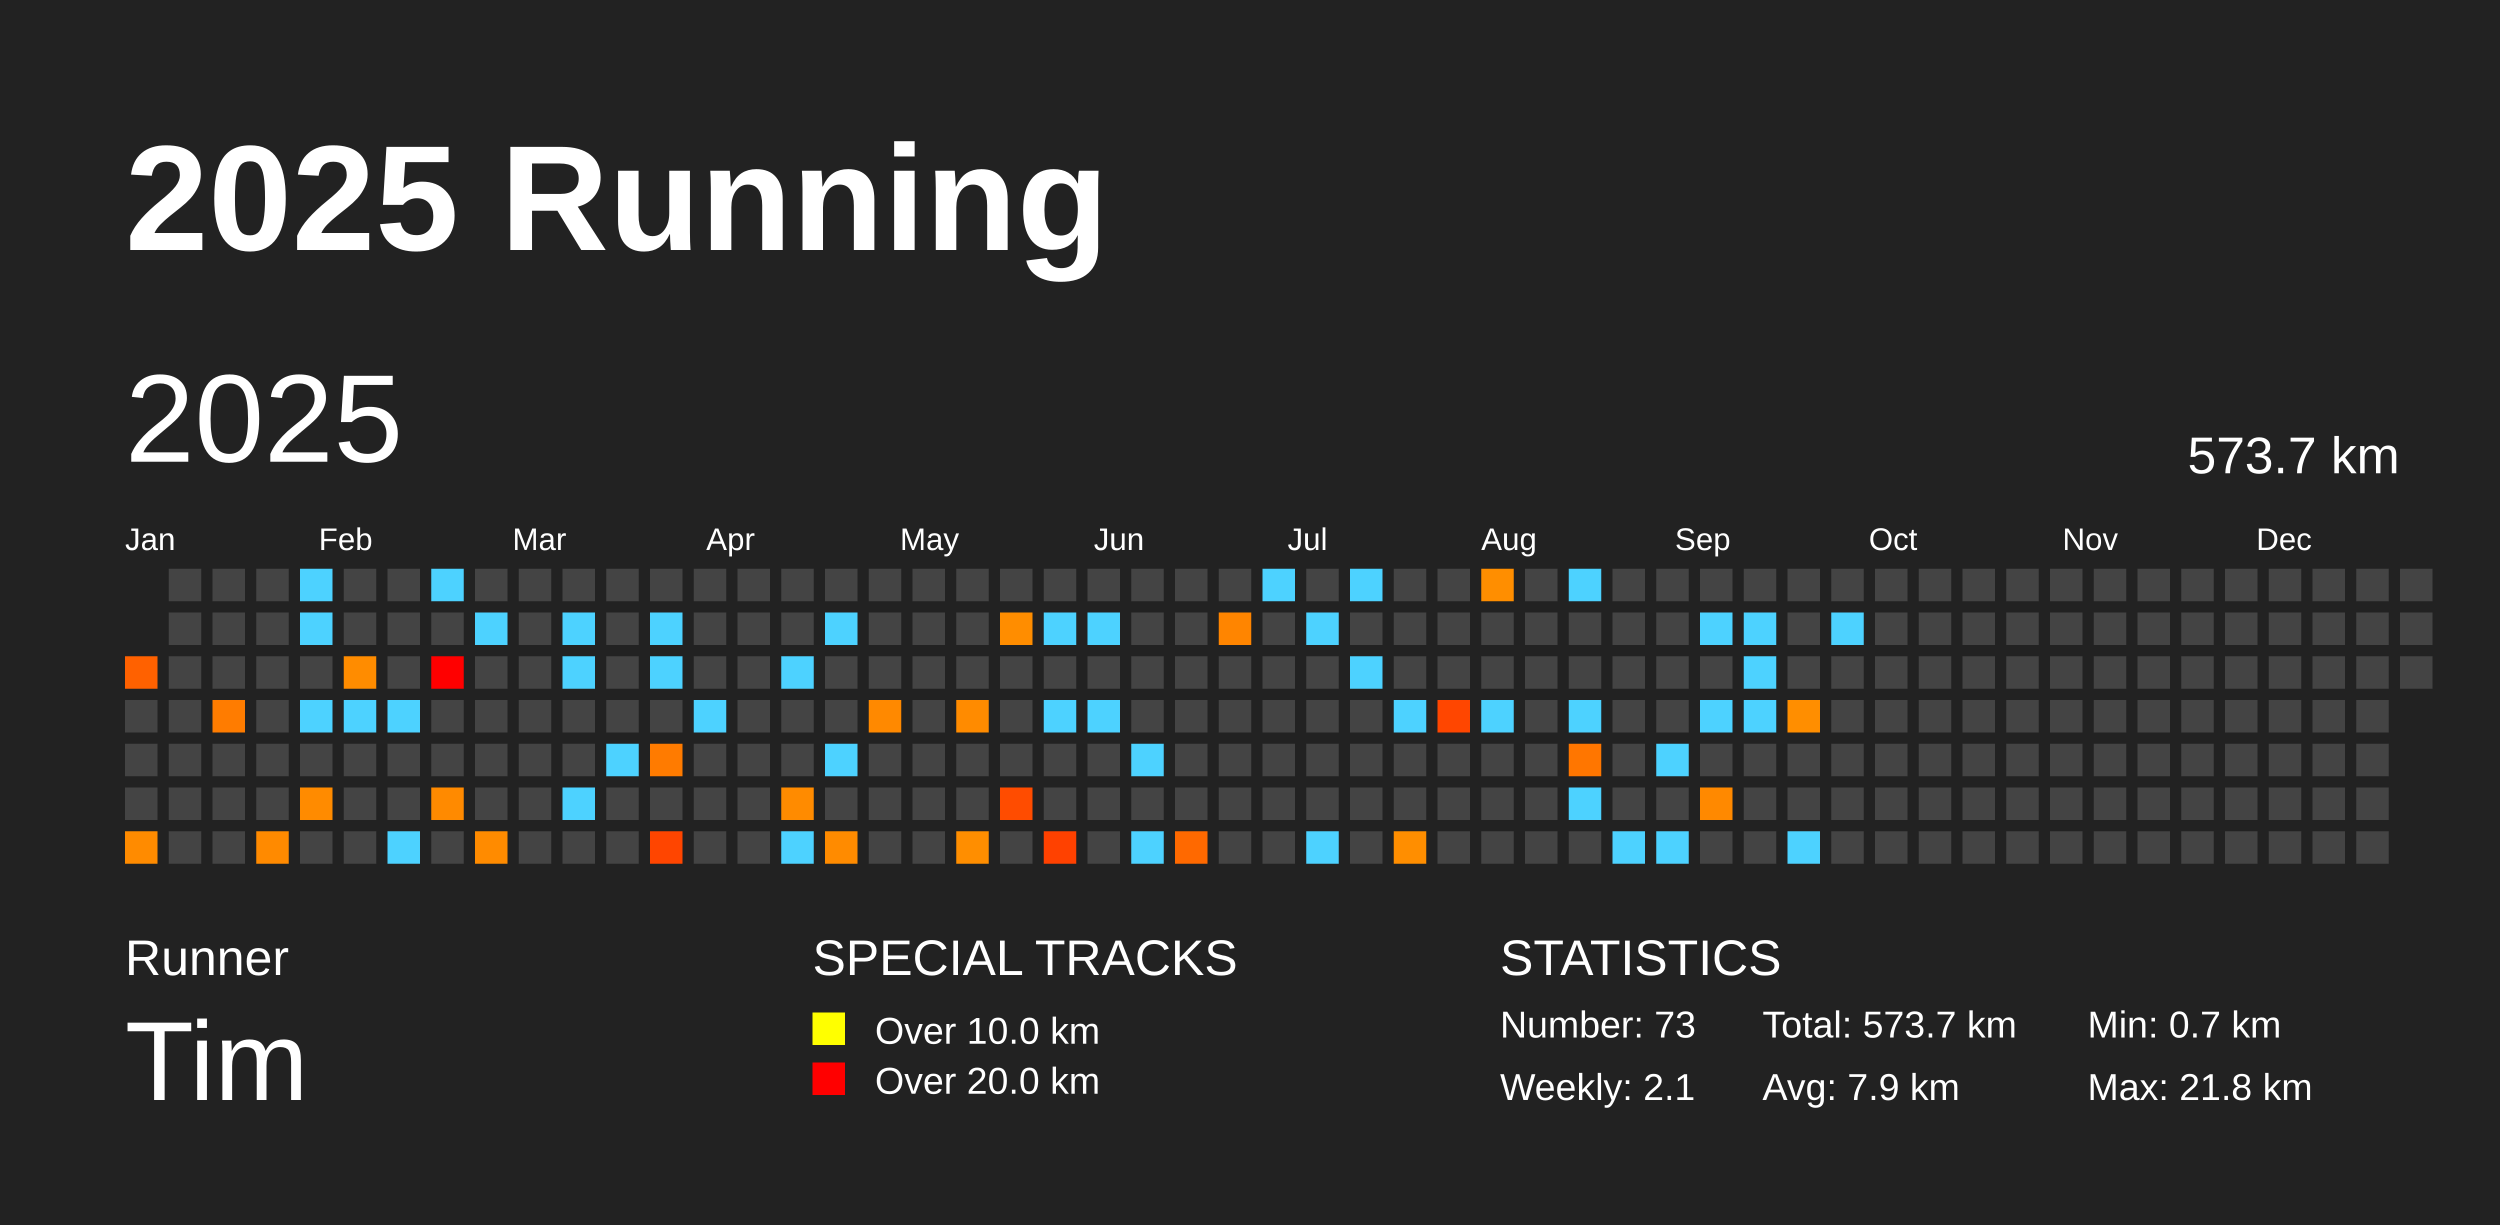
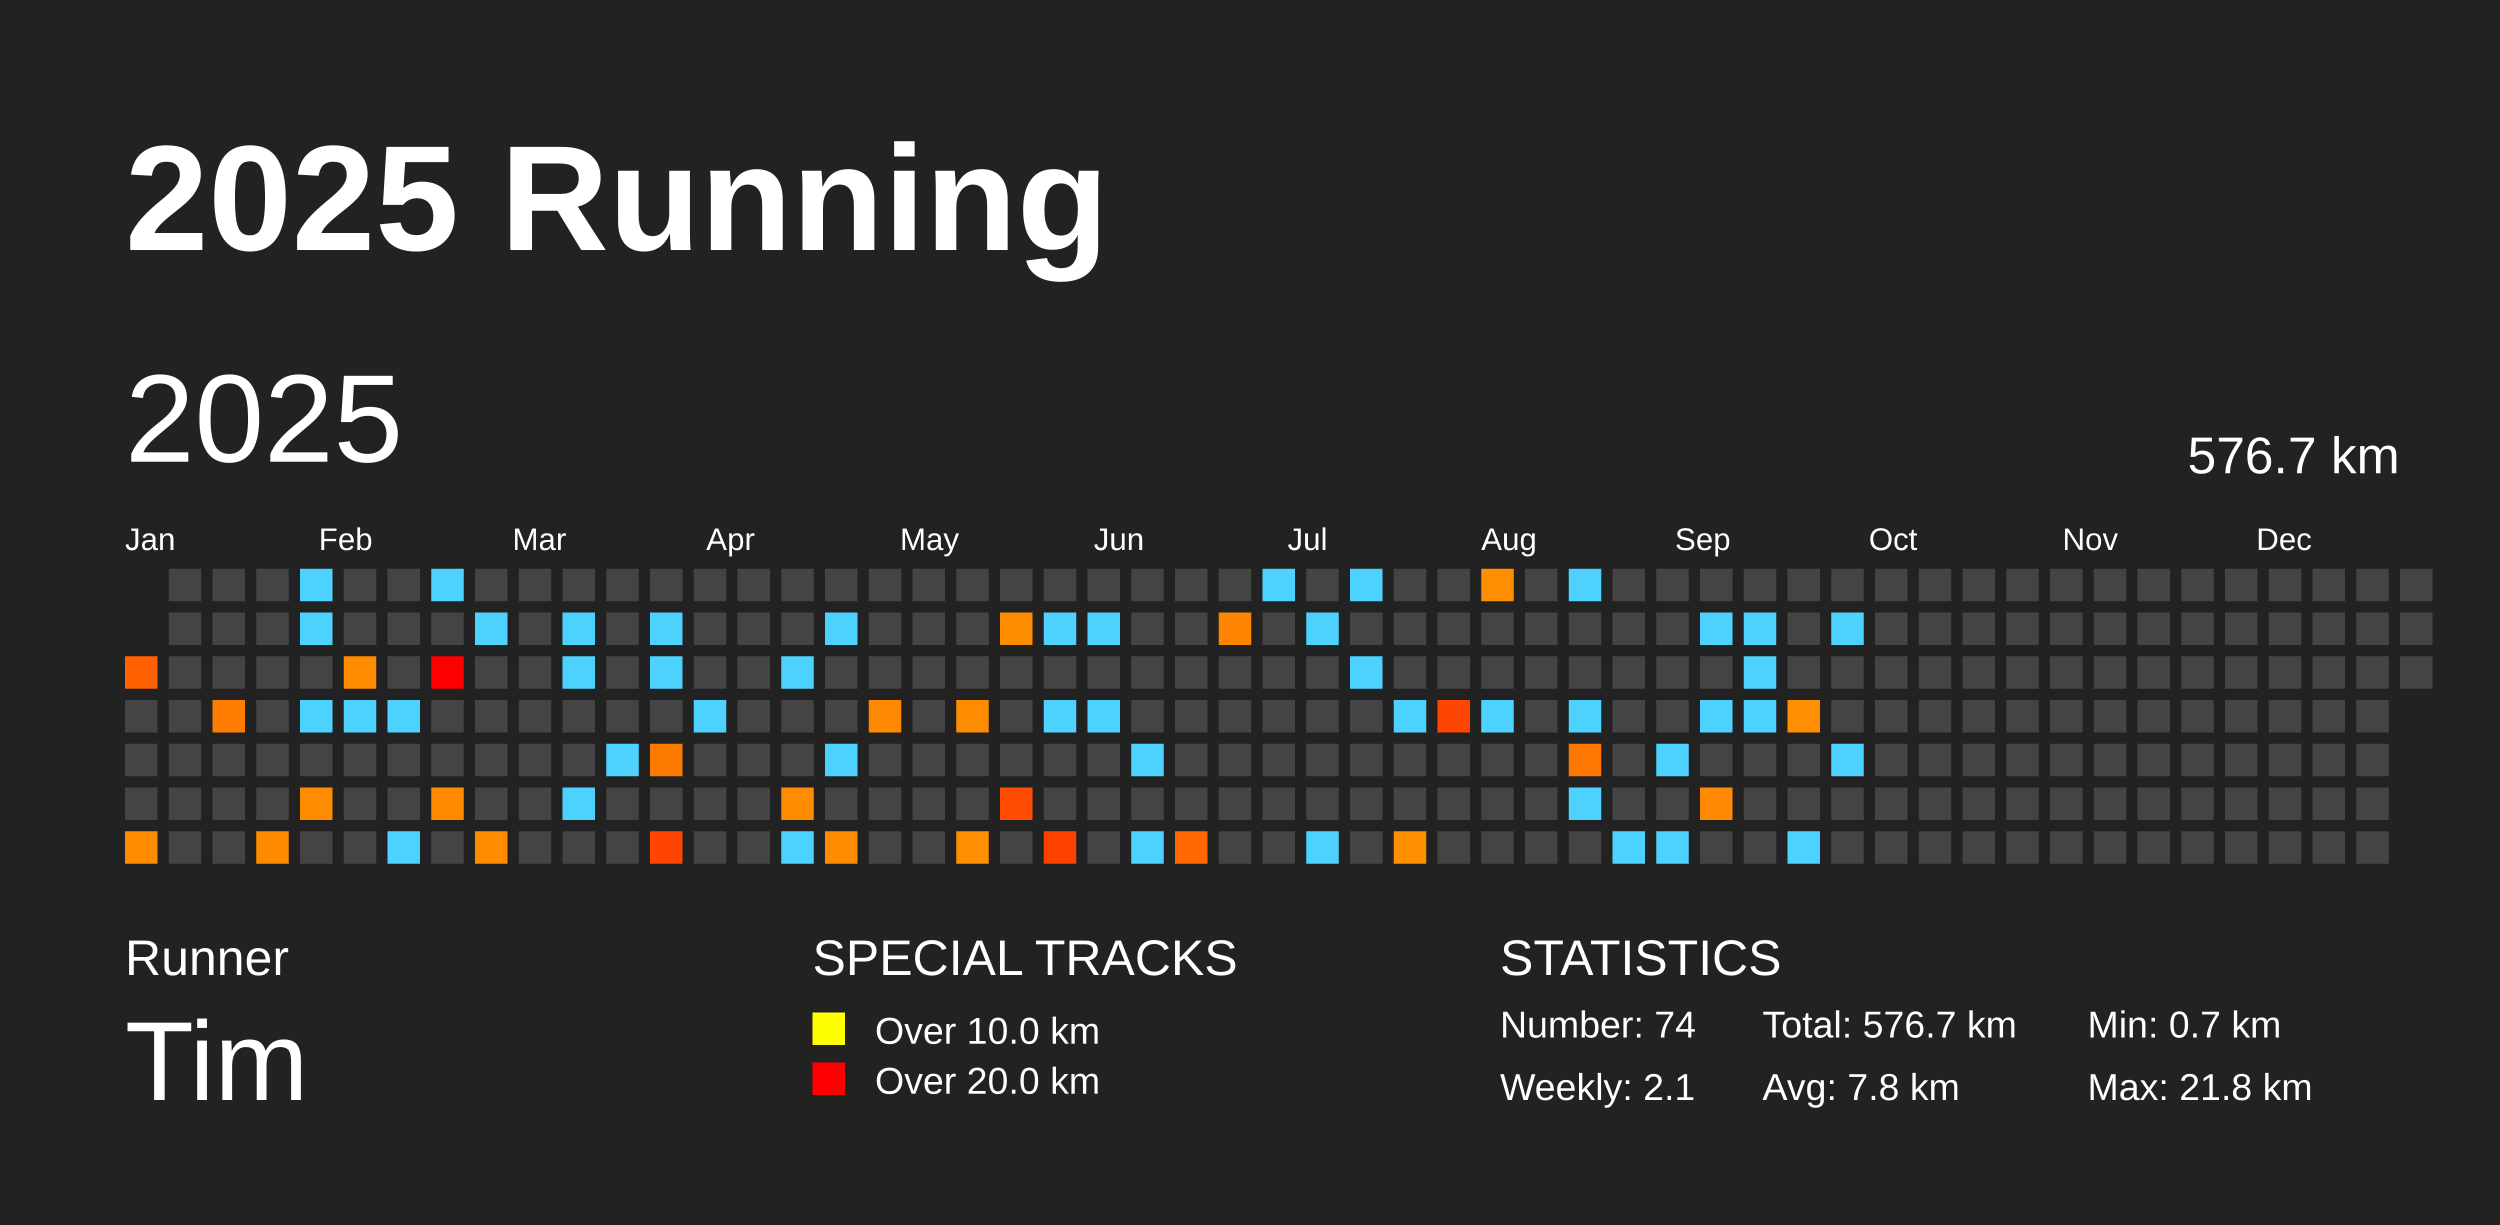
<svg xmlns="http://www.w3.org/2000/svg" baseProfile="full" height="98mm" version="1.1" viewBox="0,0,200,98" width="200mm">
  <defs />
  <rect fill="#222222" height="98" width="200" x="0" y="0" />
  <text fill="#FFFFFF" style="font-size:12px; font-family:Arial; font-weight:bold;" x="10" y="20">2025 Running</text>
  <text fill="#FFFFFF" style="font-size:4px; font-family:Arial" x="10" y="78">Runner</text>
  <text fill="#FFFFFF" style="font-size:9px; font-family:Arial" x="10" y="88">Tim</text>
  <text fill="#FFFFFF" style="font-size:4px; font-family:Arial" x="65" y="78">SPECIAL TRACKS</text>
  <rect fill="yellow" height="2.6" width="2.6" x="65" y="81" />
  <text fill="#FFFFFF" style="font-size:3px; font-family:Arial" x="70" y="83.5">Over 10.0 km</text>
  <rect fill="red" height="2.6" width="2.6" x="65" y="85" />
  <text fill="#FFFFFF" style="font-size:3px; font-family:Arial" x="70" y="87.5">Over 20.0 km</text>
  <text fill="#FFFFFF" style="font-size:4px; font-family:Arial" x="120" y="78">STATISTICS</text>
-   <text fill="#FFFFFF" style="font-size:3px; font-family:Arial" x="120" y="83">Number: 73</text>
+   <text fill="#FFFFFF" style="font-size:3px; font-family:Arial" x="120" y="83">Number: 74</text>
  <text fill="#FFFFFF" style="font-size:3px; font-family:Arial" x="120" y="88">Weekly: 2.1</text>
-   <text fill="#FFFFFF" style="font-size:3px; font-family:Arial" x="141" y="83">Total: 573.7 km</text>
-   <text fill="#FFFFFF" style="font-size:3px; font-family:Arial" x="141" y="88">Avg: 7.9 km</text>
+   <text fill="#FFFFFF" style="font-size:3px; font-family:Arial" x="141" y="83">Total: 576.7 km</text>
+   <text fill="#FFFFFF" style="font-size:3px; font-family:Arial" x="141" y="88">Avg: 7.8 km</text>
  <text fill="#FFFFFF" style="font-size:3px; font-family:Arial" x="167" y="83">Min: 0.7 km</text>
  <text fill="#FFFFFF" style="font-size:3px; font-family:Arial" x="167" y="88">Max: 21.8 km</text>
  <text dominant-baseline="hanging" fill="#FFFFFF" style="font-size:10.0px; font-family:Arial;" x="10" y="30">2025</text>
-   <text dominant-baseline="hanging" fill="#FFFFFF" style="font-size:4.125px; font-family:Arial;" x="175" y="35">573.7 km</text>
+   <text dominant-baseline="hanging" fill="#FFFFFF" style="font-size:4.125px; font-family:Arial;" x="175" y="35">576.7 km</text>
  <text fill="#FFFFFF" style="font-size:2.5px; font-family:Arial" x="10.0" y="44">Jan</text>
  <text fill="#FFFFFF" style="font-size:2.5px; font-family:Arial" x="25.5" y="44">Feb</text>
  <text fill="#FFFFFF" style="font-size:2.5px; font-family:Arial" x="41.0" y="44">Mar</text>
  <text fill="#FFFFFF" style="font-size:2.5px; font-family:Arial" x="56.5" y="44">Apr</text>
  <text fill="#FFFFFF" style="font-size:2.5px; font-family:Arial" x="72.0" y="44">May</text>
  <text fill="#FFFFFF" style="font-size:2.5px; font-family:Arial" x="87.5" y="44">Jun</text>
  <text fill="#FFFFFF" style="font-size:2.5px; font-family:Arial" x="103.0" y="44">Jul</text>
  <text fill="#FFFFFF" style="font-size:2.5px; font-family:Arial" x="118.5" y="44">Aug</text>
  <text fill="#FFFFFF" style="font-size:2.5px; font-family:Arial" x="134.0" y="44">Sep</text>
  <text fill="#FFFFFF" style="font-size:2.5px; font-family:Arial" x="149.5" y="44">Oct</text>
  <text fill="#FFFFFF" style="font-size:2.5px; font-family:Arial" x="165.0" y="44">Nov</text>
  <text fill="#FFFFFF" style="font-size:2.5px; font-family:Arial" x="180.5" y="44">Dec</text>
  <rect fill="#ff6100" height="2.6" width="2.6" x="10.0" y="52.5" />
  <rect fill="#444444" height="2.6" width="2.6" x="10.0" y="56.0" />
  <rect fill="#444444" height="2.6" width="2.6" x="10.0" y="59.5" />
  <rect fill="#444444" height="2.6" width="2.6" x="10.0" y="63.0" />
  <rect fill="#ff8b00" height="2.6" width="2.6" x="10.0" y="66.5" />
  <rect fill="#444444" height="2.6" width="2.6" x="13.5" y="45.5" />
  <rect fill="#444444" height="2.6" width="2.6" x="13.5" y="49.0" />
  <rect fill="#444444" height="2.6" width="2.6" x="13.5" y="52.5" />
  <rect fill="#444444" height="2.6" width="2.6" x="13.5" y="56.0" />
  <rect fill="#444444" height="2.6" width="2.6" x="13.5" y="59.5" />
  <rect fill="#444444" height="2.6" width="2.6" x="13.5" y="63.0" />
  <rect fill="#444444" height="2.6" width="2.6" x="13.5" y="66.5" />
  <rect fill="#444444" height="2.6" width="2.6" x="17.0" y="45.5" />
  <rect fill="#444444" height="2.6" width="2.6" x="17.0" y="49.0" />
  <rect fill="#444444" height="2.6" width="2.6" x="17.0" y="52.5" />
  <rect fill="#ff7c00" height="2.6" width="2.6" x="17.0" y="56.0" />
  <rect fill="#444444" height="2.6" width="2.6" x="17.0" y="59.5" />
  <rect fill="#444444" height="2.6" width="2.6" x="17.0" y="63.0" />
  <rect fill="#444444" height="2.6" width="2.6" x="17.0" y="66.5" />
  <rect fill="#444444" height="2.6" width="2.6" x="20.5" y="45.5" />
  <rect fill="#444444" height="2.6" width="2.6" x="20.5" y="49.0" />
  <rect fill="#444444" height="2.6" width="2.6" x="20.5" y="52.5" />
  <rect fill="#444444" height="2.6" width="2.6" x="20.5" y="56.0" />
  <rect fill="#444444" height="2.6" width="2.6" x="20.5" y="59.5" />
  <rect fill="#444444" height="2.6" width="2.6" x="20.5" y="63.0" />
  <rect fill="#ff8a00" height="2.6" width="2.6" x="20.5" y="66.5" />
  <rect fill="#4dd2ff" height="2.6" width="2.6" x="24.0" y="45.5" />
  <rect fill="#4dd2ff" height="2.6" width="2.6" x="24.0" y="49.0" />
  <rect fill="#444444" height="2.6" width="2.6" x="24.0" y="52.5" />
  <rect fill="#4dd2ff" height="2.6" width="2.6" x="24.0" y="56.0" />
  <rect fill="#444444" height="2.6" width="2.6" x="24.0" y="59.5" />
  <rect fill="#ff8b00" height="2.6" width="2.6" x="24.0" y="63.0" />
  <rect fill="#444444" height="2.6" width="2.6" x="24.0" y="66.5" />
  <rect fill="#444444" height="2.6" width="2.6" x="27.5" y="45.5" />
  <rect fill="#444444" height="2.6" width="2.6" x="27.5" y="49.0" />
  <rect fill="#ff8c00" height="2.6" width="2.6" x="27.5" y="52.5" />
  <rect fill="#4dd2ff" height="2.6" width="2.6" x="27.5" y="56.0" />
  <rect fill="#444444" height="2.6" width="2.6" x="27.5" y="59.5" />
  <rect fill="#444444" height="2.6" width="2.6" x="27.5" y="63.0" />
  <rect fill="#444444" height="2.6" width="2.6" x="27.5" y="66.5" />
  <rect fill="#444444" height="2.6" width="2.6" x="31.0" y="45.5" />
  <rect fill="#444444" height="2.6" width="2.6" x="31.0" y="49.0" />
  <rect fill="#444444" height="2.6" width="2.6" x="31.0" y="52.5" />
  <rect fill="#4dd2ff" height="2.6" width="2.6" x="31.0" y="56.0" />
  <rect fill="#444444" height="2.6" width="2.6" x="31.0" y="59.5" />
  <rect fill="#444444" height="2.6" width="2.6" x="31.0" y="63.0" />
  <rect fill="#4dd2ff" height="2.6" width="2.6" x="31.0" y="66.5" />
  <rect fill="#4dd2ff" height="2.6" width="2.6" x="34.5" y="45.5" />
  <rect fill="#444444" height="2.6" width="2.6" x="34.5" y="49.0" />
  <rect fill="red" height="2.6" width="2.6" x="34.5" y="52.5" />
  <rect fill="#444444" height="2.6" width="2.6" x="34.5" y="56.0" />
  <rect fill="#444444" height="2.6" width="2.6" x="34.5" y="59.5" />
  <rect fill="#ff8a00" height="2.6" width="2.6" x="34.5" y="63.0" />
  <rect fill="#444444" height="2.6" width="2.6" x="34.5" y="66.5" />
  <rect fill="#444444" height="2.6" width="2.6" x="38.0" y="45.5" />
  <rect fill="#4dd2ff" height="2.6" width="2.6" x="38.0" y="49.0" />
  <rect fill="#444444" height="2.6" width="2.6" x="38.0" y="52.5" />
  <rect fill="#444444" height="2.6" width="2.6" x="38.0" y="56.0" />
  <rect fill="#444444" height="2.6" width="2.6" x="38.0" y="59.5" />
  <rect fill="#444444" height="2.6" width="2.6" x="38.0" y="63.0" />
  <rect fill="#ff8b00" height="2.6" width="2.6" x="38.0" y="66.5" />
  <rect fill="#444444" height="2.6" width="2.6" x="41.5" y="45.5" />
  <rect fill="#444444" height="2.6" width="2.6" x="41.5" y="49.0" />
  <rect fill="#444444" height="2.6" width="2.6" x="41.5" y="52.5" />
  <rect fill="#444444" height="2.6" width="2.6" x="41.5" y="56.0" />
  <rect fill="#444444" height="2.6" width="2.6" x="41.5" y="59.5" />
  <rect fill="#444444" height="2.6" width="2.6" x="41.5" y="63.0" />
  <rect fill="#444444" height="2.6" width="2.6" x="41.5" y="66.5" />
  <rect fill="#444444" height="2.6" width="2.6" x="45.0" y="45.5" />
  <rect fill="#4dd2ff" height="2.6" width="2.6" x="45.0" y="49.0" />
  <rect fill="#4dd2ff" height="2.6" width="2.6" x="45.0" y="52.5" />
  <rect fill="#444444" height="2.6" width="2.6" x="45.0" y="56.0" />
  <rect fill="#444444" height="2.6" width="2.6" x="45.0" y="59.5" />
  <rect fill="#4dd2ff" height="2.6" width="2.6" x="45.0" y="63.0" />
  <rect fill="#444444" height="2.6" width="2.6" x="45.0" y="66.5" />
  <rect fill="#444444" height="2.6" width="2.6" x="48.5" y="45.5" />
  <rect fill="#444444" height="2.6" width="2.6" x="48.5" y="49.0" />
  <rect fill="#444444" height="2.6" width="2.6" x="48.5" y="52.5" />
  <rect fill="#444444" height="2.6" width="2.6" x="48.5" y="56.0" />
  <rect fill="#4dd2ff" height="2.6" width="2.6" x="48.5" y="59.5" />
  <rect fill="#444444" height="2.6" width="2.6" x="48.5" y="63.0" />
  <rect fill="#444444" height="2.6" width="2.6" x="48.5" y="66.5" />
  <rect fill="#444444" height="2.6" width="2.6" x="52.0" y="45.5" />
  <rect fill="#4dd2ff" height="2.6" width="2.6" x="52.0" y="49.0" />
  <rect fill="#4dd2ff" height="2.6" width="2.6" x="52.0" y="52.5" />
  <rect fill="#444444" height="2.6" width="2.6" x="52.0" y="56.0" />
  <rect fill="#ff7b00" height="2.6" width="2.6" x="52.0" y="59.5" />
  <rect fill="#444444" height="2.6" width="2.6" x="52.0" y="63.0" />
  <rect fill="#ff4500" height="2.6" width="2.6" x="52.0" y="66.5" />
  <rect fill="#444444" height="2.6" width="2.6" x="55.5" y="45.5" />
  <rect fill="#444444" height="2.6" width="2.6" x="55.5" y="49.0" />
  <rect fill="#444444" height="2.6" width="2.6" x="55.5" y="52.5" />
  <rect fill="#4dd2ff" height="2.6" width="2.6" x="55.5" y="56.0" />
  <rect fill="#444444" height="2.6" width="2.6" x="55.5" y="59.5" />
  <rect fill="#444444" height="2.6" width="2.6" x="55.5" y="63.0" />
  <rect fill="#444444" height="2.6" width="2.6" x="55.5" y="66.5" />
  <rect fill="#444444" height="2.6" width="2.6" x="59.0" y="45.5" />
  <rect fill="#444444" height="2.6" width="2.6" x="59.0" y="49.0" />
  <rect fill="#444444" height="2.6" width="2.6" x="59.0" y="52.5" />
  <rect fill="#444444" height="2.6" width="2.6" x="59.0" y="56.0" />
  <rect fill="#444444" height="2.6" width="2.6" x="59.0" y="59.5" />
  <rect fill="#444444" height="2.6" width="2.6" x="59.0" y="63.0" />
  <rect fill="#444444" height="2.6" width="2.6" x="59.0" y="66.5" />
  <rect fill="#444444" height="2.6" width="2.6" x="62.5" y="45.5" />
  <rect fill="#444444" height="2.6" width="2.6" x="62.5" y="49.0" />
  <rect fill="#4dd2ff" height="2.6" width="2.6" x="62.5" y="52.5" />
  <rect fill="#444444" height="2.6" width="2.6" x="62.5" y="56.0" />
  <rect fill="#444444" height="2.6" width="2.6" x="62.5" y="59.5" />
  <rect fill="#ff8b00" height="2.6" width="2.6" x="62.5" y="63.0" />
  <rect fill="#4dd2ff" height="2.6" width="2.6" x="62.5" y="66.5" />
  <rect fill="#444444" height="2.6" width="2.6" x="66.0" y="45.5" />
  <rect fill="#4dd2ff" height="2.6" width="2.6" x="66.0" y="49.0" />
  <rect fill="#444444" height="2.6" width="2.6" x="66.0" y="52.5" />
  <rect fill="#444444" height="2.6" width="2.6" x="66.0" y="56.0" />
  <rect fill="#4dd2ff" height="2.6" width="2.6" x="66.0" y="59.5" />
  <rect fill="#444444" height="2.6" width="2.6" x="66.0" y="63.0" />
  <rect fill="#ff8b00" height="2.6" width="2.6" x="66.0" y="66.5" />
  <rect fill="#444444" height="2.6" width="2.6" x="69.5" y="45.5" />
  <rect fill="#444444" height="2.6" width="2.6" x="69.5" y="49.0" />
  <rect fill="#444444" height="2.6" width="2.6" x="69.5" y="52.5" />
  <rect fill="#ff8900" height="2.6" width="2.6" x="69.5" y="56.0" />
  <rect fill="#444444" height="2.6" width="2.6" x="69.5" y="59.5" />
  <rect fill="#444444" height="2.6" width="2.6" x="69.5" y="63.0" />
  <rect fill="#444444" height="2.6" width="2.6" x="69.5" y="66.5" />
  <rect fill="#444444" height="2.6" width="2.6" x="73.0" y="45.5" />
  <rect fill="#444444" height="2.6" width="2.6" x="73.0" y="49.0" />
  <rect fill="#444444" height="2.6" width="2.6" x="73.0" y="52.5" />
  <rect fill="#444444" height="2.6" width="2.6" x="73.0" y="56.0" />
  <rect fill="#444444" height="2.6" width="2.6" x="73.0" y="59.5" />
  <rect fill="#444444" height="2.6" width="2.6" x="73.0" y="63.0" />
  <rect fill="#444444" height="2.6" width="2.6" x="73.0" y="66.5" />
  <rect fill="#444444" height="2.6" width="2.6" x="76.5" y="45.5" />
  <rect fill="#444444" height="2.6" width="2.6" x="76.5" y="49.0" />
  <rect fill="#444444" height="2.6" width="2.6" x="76.5" y="52.5" />
  <rect fill="#ff8b00" height="2.6" width="2.6" x="76.5" y="56.0" />
  <rect fill="#444444" height="2.6" width="2.6" x="76.5" y="59.5" />
  <rect fill="#444444" height="2.6" width="2.6" x="76.5" y="63.0" />
  <rect fill="#ff8e00" height="2.6" width="2.6" x="76.5" y="66.5" />
  <rect fill="#444444" height="2.6" width="2.6" x="80.0" y="45.5" />
  <rect fill="#ff8d00" height="2.6" width="2.6" x="80.0" y="49.0" />
  <rect fill="#444444" height="2.6" width="2.6" x="80.0" y="52.5" />
  <rect fill="#444444" height="2.6" width="2.6" x="80.0" y="56.0" />
  <rect fill="#444444" height="2.6" width="2.6" x="80.0" y="59.5" />
  <rect fill="#ff4c00" height="2.6" width="2.6" x="80.0" y="63.0" />
  <rect fill="#444444" height="2.6" width="2.6" x="80.0" y="66.5" />
  <rect fill="#444444" height="2.6" width="2.6" x="83.5" y="45.5" />
  <rect fill="#4dd2ff" height="2.6" width="2.6" x="83.5" y="49.0" />
  <rect fill="#444444" height="2.6" width="2.6" x="83.5" y="52.5" />
  <rect fill="#4dd2ff" height="2.6" width="2.6" x="83.5" y="56.0" />
  <rect fill="#444444" height="2.6" width="2.6" x="83.5" y="59.5" />
  <rect fill="#444444" height="2.6" width="2.6" x="83.5" y="63.0" />
  <rect fill="#ff4100" height="2.6" width="2.6" x="83.5" y="66.5" />
  <rect fill="#444444" height="2.6" width="2.6" x="87.0" y="45.5" />
  <rect fill="#4dd2ff" height="2.6" width="2.6" x="87.0" y="49.0" />
  <rect fill="#444444" height="2.6" width="2.6" x="87.0" y="52.5" />
  <rect fill="#4dd2ff" height="2.6" width="2.6" x="87.0" y="56.0" />
  <rect fill="#444444" height="2.6" width="2.6" x="87.0" y="59.5" />
  <rect fill="#444444" height="2.6" width="2.6" x="87.0" y="63.0" />
  <rect fill="#444444" height="2.6" width="2.6" x="87.0" y="66.5" />
  <rect fill="#444444" height="2.6" width="2.6" x="90.5" y="45.5" />
  <rect fill="#444444" height="2.6" width="2.6" x="90.5" y="49.0" />
  <rect fill="#444444" height="2.6" width="2.6" x="90.5" y="52.5" />
  <rect fill="#444444" height="2.6" width="2.6" x="90.5" y="56.0" />
  <rect fill="#4dd2ff" height="2.6" width="2.6" x="90.5" y="59.5" />
  <rect fill="#444444" height="2.6" width="2.6" x="90.5" y="63.0" />
  <rect fill="#4dd2ff" height="2.6" width="2.6" x="90.5" y="66.5" />
  <rect fill="#444444" height="2.6" width="2.6" x="94.0" y="45.5" />
  <rect fill="#444444" height="2.6" width="2.6" x="94.0" y="49.0" />
  <rect fill="#444444" height="2.6" width="2.6" x="94.0" y="52.5" />
  <rect fill="#444444" height="2.6" width="2.6" x="94.0" y="56.0" />
  <rect fill="#444444" height="2.6" width="2.6" x="94.0" y="59.5" />
  <rect fill="#444444" height="2.6" width="2.6" x="94.0" y="63.0" />
  <rect fill="#ff6900" height="2.6" width="2.6" x="94.0" y="66.5" />
  <rect fill="#444444" height="2.6" width="2.6" x="97.5" y="45.5" />
  <rect fill="#ff8500" height="2.6" width="2.6" x="97.5" y="49.0" />
  <rect fill="#444444" height="2.6" width="2.6" x="97.5" y="52.5" />
  <rect fill="#444444" height="2.6" width="2.6" x="97.5" y="56.0" />
  <rect fill="#444444" height="2.6" width="2.6" x="97.5" y="59.5" />
  <rect fill="#444444" height="2.6" width="2.6" x="97.5" y="63.0" />
  <rect fill="#444444" height="2.6" width="2.6" x="97.5" y="66.5" />
  <rect fill="#4dd2ff" height="2.6" width="2.6" x="101.0" y="45.5" />
  <rect fill="#444444" height="2.6" width="2.6" x="101.0" y="49.0" />
  <rect fill="#444444" height="2.6" width="2.6" x="101.0" y="52.5" />
  <rect fill="#444444" height="2.6" width="2.6" x="101.0" y="56.0" />
  <rect fill="#444444" height="2.6" width="2.6" x="101.0" y="59.5" />
  <rect fill="#444444" height="2.6" width="2.6" x="101.0" y="63.0" />
  <rect fill="#444444" height="2.6" width="2.6" x="101.0" y="66.5" />
  <rect fill="#444444" height="2.6" width="2.6" x="104.5" y="45.5" />
  <rect fill="#4dd2ff" height="2.6" width="2.6" x="104.5" y="49.0" />
  <rect fill="#444444" height="2.6" width="2.6" x="104.5" y="52.5" />
  <rect fill="#444444" height="2.6" width="2.6" x="104.5" y="56.0" />
  <rect fill="#444444" height="2.6" width="2.6" x="104.5" y="59.5" />
  <rect fill="#444444" height="2.6" width="2.6" x="104.5" y="63.0" />
  <rect fill="#4dd2ff" height="2.6" width="2.6" x="104.5" y="66.5" />
  <rect fill="#4dd2ff" height="2.6" width="2.6" x="108.0" y="45.5" />
  <rect fill="#444444" height="2.6" width="2.6" x="108.0" y="49.0" />
  <rect fill="#4dd2ff" height="2.6" width="2.6" x="108.0" y="52.5" />
  <rect fill="#444444" height="2.6" width="2.6" x="108.0" y="56.0" />
  <rect fill="#444444" height="2.6" width="2.6" x="108.0" y="59.5" />
  <rect fill="#444444" height="2.6" width="2.6" x="108.0" y="63.0" />
  <rect fill="#444444" height="2.6" width="2.6" x="108.0" y="66.5" />
  <rect fill="#444444" height="2.6" width="2.6" x="111.5" y="45.5" />
  <rect fill="#444444" height="2.6" width="2.6" x="111.5" y="49.0" />
  <rect fill="#444444" height="2.6" width="2.6" x="111.5" y="52.5" />
  <rect fill="#4dd2ff" height="2.6" width="2.6" x="111.5" y="56.0" />
  <rect fill="#444444" height="2.6" width="2.6" x="111.5" y="59.5" />
  <rect fill="#444444" height="2.6" width="2.6" x="111.5" y="63.0" />
  <rect fill="#ff8e00" height="2.6" width="2.6" x="111.5" y="66.5" />
  <rect fill="#444444" height="2.6" width="2.6" x="115.0" y="45.5" />
  <rect fill="#444444" height="2.6" width="2.6" x="115.0" y="49.0" />
  <rect fill="#444444" height="2.6" width="2.6" x="115.0" y="52.5" />
  <rect fill="#ff4600" height="2.6" width="2.6" x="115.0" y="56.0" />
  <rect fill="#444444" height="2.6" width="2.6" x="115.0" y="59.5" />
  <rect fill="#444444" height="2.6" width="2.6" x="115.0" y="63.0" />
  <rect fill="#444444" height="2.6" width="2.6" x="115.0" y="66.5" />
  <rect fill="#ff8e00" height="2.6" width="2.6" x="118.5" y="45.5" />
  <rect fill="#444444" height="2.6" width="2.6" x="118.5" y="49.0" />
  <rect fill="#444444" height="2.6" width="2.6" x="118.5" y="52.5" />
  <rect fill="#4dd2ff" height="2.6" width="2.6" x="118.5" y="56.0" />
  <rect fill="#444444" height="2.6" width="2.6" x="118.5" y="59.5" />
  <rect fill="#444444" height="2.6" width="2.6" x="118.5" y="63.0" />
  <rect fill="#444444" height="2.6" width="2.6" x="118.5" y="66.5" />
  <rect fill="#444444" height="2.6" width="2.6" x="122.0" y="45.5" />
  <rect fill="#444444" height="2.6" width="2.6" x="122.0" y="49.0" />
  <rect fill="#444444" height="2.6" width="2.6" x="122.0" y="52.5" />
  <rect fill="#444444" height="2.6" width="2.6" x="122.0" y="56.0" />
  <rect fill="#444444" height="2.6" width="2.6" x="122.0" y="59.5" />
  <rect fill="#444444" height="2.6" width="2.6" x="122.0" y="63.0" />
  <rect fill="#444444" height="2.6" width="2.6" x="122.0" y="66.5" />
  <rect fill="#4dd2ff" height="2.6" width="2.6" x="125.5" y="45.5" />
  <rect fill="#444444" height="2.6" width="2.6" x="125.5" y="49.0" />
  <rect fill="#444444" height="2.6" width="2.6" x="125.5" y="52.5" />
  <rect fill="#4dd2ff" height="2.6" width="2.6" x="125.5" y="56.0" />
  <rect fill="#ff7600" height="2.6" width="2.6" x="125.5" y="59.5" />
  <rect fill="#4dd2ff" height="2.6" width="2.6" x="125.5" y="63.0" />
  <rect fill="#444444" height="2.6" width="2.6" x="125.5" y="66.5" />
  <rect fill="#444444" height="2.6" width="2.6" x="129.0" y="45.5" />
  <rect fill="#444444" height="2.6" width="2.6" x="129.0" y="49.0" />
  <rect fill="#444444" height="2.6" width="2.6" x="129.0" y="52.5" />
  <rect fill="#444444" height="2.6" width="2.6" x="129.0" y="56.0" />
  <rect fill="#444444" height="2.6" width="2.6" x="129.0" y="59.5" />
  <rect fill="#444444" height="2.6" width="2.6" x="129.0" y="63.0" />
  <rect fill="#4dd2ff" height="2.6" width="2.6" x="129.0" y="66.5" />
  <rect fill="#444444" height="2.6" width="2.6" x="132.5" y="45.5" />
  <rect fill="#444444" height="2.6" width="2.6" x="132.5" y="49.0" />
  <rect fill="#444444" height="2.6" width="2.6" x="132.5" y="52.5" />
  <rect fill="#444444" height="2.6" width="2.6" x="132.5" y="56.0" />
  <rect fill="#4dd2ff" height="2.6" width="2.6" x="132.5" y="59.5" />
  <rect fill="#444444" height="2.6" width="2.6" x="132.5" y="63.0" />
  <rect fill="#4dd2ff" height="2.6" width="2.6" x="132.5" y="66.5" />
  <rect fill="#444444" height="2.6" width="2.6" x="136.0" y="45.5" />
  <rect fill="#4dd2ff" height="2.6" width="2.6" x="136.0" y="49.0" />
  <rect fill="#444444" height="2.6" width="2.6" x="136.0" y="52.5" />
  <rect fill="#4dd2ff" height="2.6" width="2.6" x="136.0" y="56.0" />
  <rect fill="#444444" height="2.6" width="2.6" x="136.0" y="59.5" />
  <rect fill="#ff8900" height="2.6" width="2.6" x="136.0" y="63.0" />
  <rect fill="#444444" height="2.6" width="2.6" x="136.0" y="66.5" />
  <rect fill="#444444" height="2.6" width="2.6" x="139.5" y="45.5" />
  <rect fill="#4dd2ff" height="2.6" width="2.6" x="139.5" y="49.0" />
  <rect fill="#4dd2ff" height="2.6" width="2.6" x="139.5" y="52.5" />
  <rect fill="#4dd2ff" height="2.6" width="2.6" x="139.5" y="56.0" />
  <rect fill="#444444" height="2.6" width="2.6" x="139.5" y="59.5" />
  <rect fill="#444444" height="2.6" width="2.6" x="139.5" y="63.0" />
  <rect fill="#444444" height="2.6" width="2.6" x="139.5" y="66.5" />
  <rect fill="#444444" height="2.6" width="2.6" x="143.0" y="45.5" />
  <rect fill="#444444" height="2.6" width="2.6" x="143.0" y="49.0" />
  <rect fill="#444444" height="2.6" width="2.6" x="143.0" y="52.5" />
  <rect fill="#ff8e00" height="2.6" width="2.6" x="143.0" y="56.0" />
  <rect fill="#444444" height="2.6" width="2.6" x="143.0" y="59.5" />
  <rect fill="#444444" height="2.6" width="2.6" x="143.0" y="63.0" />
  <rect fill="#4dd2ff" height="2.6" width="2.6" x="143.0" y="66.5" />
  <rect fill="#444444" height="2.6" width="2.6" x="146.5" y="45.5" />
  <rect fill="#4dd2ff" height="2.6" width="2.6" x="146.5" y="49.0" />
  <rect fill="#444444" height="2.6" width="2.6" x="146.5" y="52.5" />
  <rect fill="#444444" height="2.6" width="2.6" x="146.5" y="56.0" />
-   <rect fill="#444444" height="2.6" width="2.6" x="146.5" y="59.5" />
+   <rect fill="#4dd2ff" height="2.6" width="2.6" x="146.5" y="59.5" />
  <rect fill="#444444" height="2.6" width="2.6" x="146.5" y="63.0" />
  <rect fill="#444444" height="2.6" width="2.6" x="146.5" y="66.5" />
  <rect fill="#444444" height="2.6" width="2.6" x="150.0" y="45.5" />
  <rect fill="#444444" height="2.6" width="2.6" x="150.0" y="49.0" />
  <rect fill="#444444" height="2.6" width="2.6" x="150.0" y="52.5" />
  <rect fill="#444444" height="2.6" width="2.6" x="150.0" y="56.0" />
  <rect fill="#444444" height="2.6" width="2.6" x="150.0" y="59.5" />
  <rect fill="#444444" height="2.6" width="2.6" x="150.0" y="63.0" />
  <rect fill="#444444" height="2.6" width="2.6" x="150.0" y="66.5" />
  <rect fill="#444444" height="2.6" width="2.6" x="153.5" y="45.5" />
  <rect fill="#444444" height="2.6" width="2.6" x="153.5" y="49.0" />
  <rect fill="#444444" height="2.6" width="2.6" x="153.5" y="52.5" />
  <rect fill="#444444" height="2.6" width="2.6" x="153.5" y="56.0" />
  <rect fill="#444444" height="2.6" width="2.6" x="153.5" y="59.5" />
  <rect fill="#444444" height="2.6" width="2.6" x="153.5" y="63.0" />
  <rect fill="#444444" height="2.6" width="2.6" x="153.5" y="66.5" />
  <rect fill="#444444" height="2.6" width="2.6" x="157.0" y="45.5" />
  <rect fill="#444444" height="2.6" width="2.6" x="157.0" y="49.0" />
  <rect fill="#444444" height="2.6" width="2.6" x="157.0" y="52.5" />
  <rect fill="#444444" height="2.6" width="2.6" x="157.0" y="56.0" />
  <rect fill="#444444" height="2.6" width="2.6" x="157.0" y="59.5" />
  <rect fill="#444444" height="2.6" width="2.6" x="157.0" y="63.0" />
  <rect fill="#444444" height="2.6" width="2.6" x="157.0" y="66.5" />
  <rect fill="#444444" height="2.6" width="2.6" x="160.5" y="45.5" />
  <rect fill="#444444" height="2.6" width="2.6" x="160.5" y="49.0" />
  <rect fill="#444444" height="2.6" width="2.6" x="160.5" y="52.5" />
  <rect fill="#444444" height="2.6" width="2.6" x="160.5" y="56.0" />
  <rect fill="#444444" height="2.6" width="2.6" x="160.5" y="59.5" />
  <rect fill="#444444" height="2.6" width="2.6" x="160.5" y="63.0" />
  <rect fill="#444444" height="2.6" width="2.6" x="160.5" y="66.5" />
  <rect fill="#444444" height="2.6" width="2.6" x="164.0" y="45.5" />
  <rect fill="#444444" height="2.6" width="2.6" x="164.0" y="49.0" />
  <rect fill="#444444" height="2.6" width="2.6" x="164.0" y="52.5" />
  <rect fill="#444444" height="2.6" width="2.6" x="164.0" y="56.0" />
  <rect fill="#444444" height="2.6" width="2.6" x="164.0" y="59.5" />
  <rect fill="#444444" height="2.6" width="2.6" x="164.0" y="63.0" />
  <rect fill="#444444" height="2.6" width="2.6" x="164.0" y="66.5" />
  <rect fill="#444444" height="2.6" width="2.6" x="167.5" y="45.5" />
  <rect fill="#444444" height="2.6" width="2.6" x="167.5" y="49.0" />
  <rect fill="#444444" height="2.6" width="2.6" x="167.5" y="52.5" />
  <rect fill="#444444" height="2.6" width="2.6" x="167.5" y="56.0" />
  <rect fill="#444444" height="2.6" width="2.6" x="167.5" y="59.5" />
  <rect fill="#444444" height="2.6" width="2.6" x="167.5" y="63.0" />
  <rect fill="#444444" height="2.6" width="2.6" x="167.5" y="66.5" />
  <rect fill="#444444" height="2.6" width="2.6" x="171.0" y="45.5" />
  <rect fill="#444444" height="2.6" width="2.6" x="171.0" y="49.0" />
  <rect fill="#444444" height="2.6" width="2.6" x="171.0" y="52.5" />
  <rect fill="#444444" height="2.6" width="2.6" x="171.0" y="56.0" />
  <rect fill="#444444" height="2.6" width="2.6" x="171.0" y="59.5" />
  <rect fill="#444444" height="2.6" width="2.6" x="171.0" y="63.0" />
  <rect fill="#444444" height="2.6" width="2.6" x="171.0" y="66.5" />
  <rect fill="#444444" height="2.6" width="2.6" x="174.5" y="45.5" />
  <rect fill="#444444" height="2.6" width="2.6" x="174.5" y="49.0" />
  <rect fill="#444444" height="2.6" width="2.6" x="174.5" y="52.5" />
  <rect fill="#444444" height="2.6" width="2.6" x="174.5" y="56.0" />
  <rect fill="#444444" height="2.6" width="2.6" x="174.5" y="59.5" />
  <rect fill="#444444" height="2.6" width="2.6" x="174.5" y="63.0" />
  <rect fill="#444444" height="2.6" width="2.6" x="174.5" y="66.5" />
  <rect fill="#444444" height="2.6" width="2.6" x="178.0" y="45.5" />
  <rect fill="#444444" height="2.6" width="2.6" x="178.0" y="49.0" />
  <rect fill="#444444" height="2.6" width="2.6" x="178.0" y="52.5" />
  <rect fill="#444444" height="2.6" width="2.6" x="178.0" y="56.0" />
  <rect fill="#444444" height="2.6" width="2.6" x="178.0" y="59.5" />
  <rect fill="#444444" height="2.6" width="2.6" x="178.0" y="63.0" />
  <rect fill="#444444" height="2.6" width="2.6" x="178.0" y="66.5" />
  <rect fill="#444444" height="2.6" width="2.6" x="181.5" y="45.5" />
  <rect fill="#444444" height="2.6" width="2.6" x="181.5" y="49.0" />
  <rect fill="#444444" height="2.6" width="2.6" x="181.5" y="52.5" />
  <rect fill="#444444" height="2.6" width="2.6" x="181.5" y="56.0" />
  <rect fill="#444444" height="2.6" width="2.6" x="181.5" y="59.5" />
  <rect fill="#444444" height="2.6" width="2.6" x="181.5" y="63.0" />
  <rect fill="#444444" height="2.6" width="2.6" x="181.5" y="66.5" />
  <rect fill="#444444" height="2.6" width="2.6" x="185.0" y="45.5" />
  <rect fill="#444444" height="2.6" width="2.6" x="185.0" y="49.0" />
  <rect fill="#444444" height="2.6" width="2.6" x="185.0" y="52.5" />
  <rect fill="#444444" height="2.6" width="2.6" x="185.0" y="56.0" />
  <rect fill="#444444" height="2.6" width="2.6" x="185.0" y="59.5" />
  <rect fill="#444444" height="2.6" width="2.6" x="185.0" y="63.0" />
  <rect fill="#444444" height="2.6" width="2.6" x="185.0" y="66.5" />
  <rect fill="#444444" height="2.6" width="2.6" x="188.5" y="45.5" />
  <rect fill="#444444" height="2.6" width="2.6" x="188.5" y="49.0" />
  <rect fill="#444444" height="2.6" width="2.6" x="188.5" y="52.5" />
  <rect fill="#444444" height="2.6" width="2.6" x="188.5" y="56.0" />
  <rect fill="#444444" height="2.6" width="2.6" x="188.5" y="59.5" />
  <rect fill="#444444" height="2.6" width="2.6" x="188.5" y="63.0" />
  <rect fill="#444444" height="2.6" width="2.6" x="188.5" y="66.5" />
  <rect fill="#444444" height="2.6" width="2.6" x="192.0" y="45.5" />
  <rect fill="#444444" height="2.6" width="2.6" x="192.0" y="49.0" />
  <rect fill="#444444" height="2.6" width="2.6" x="192.0" y="52.5" />
</svg>
